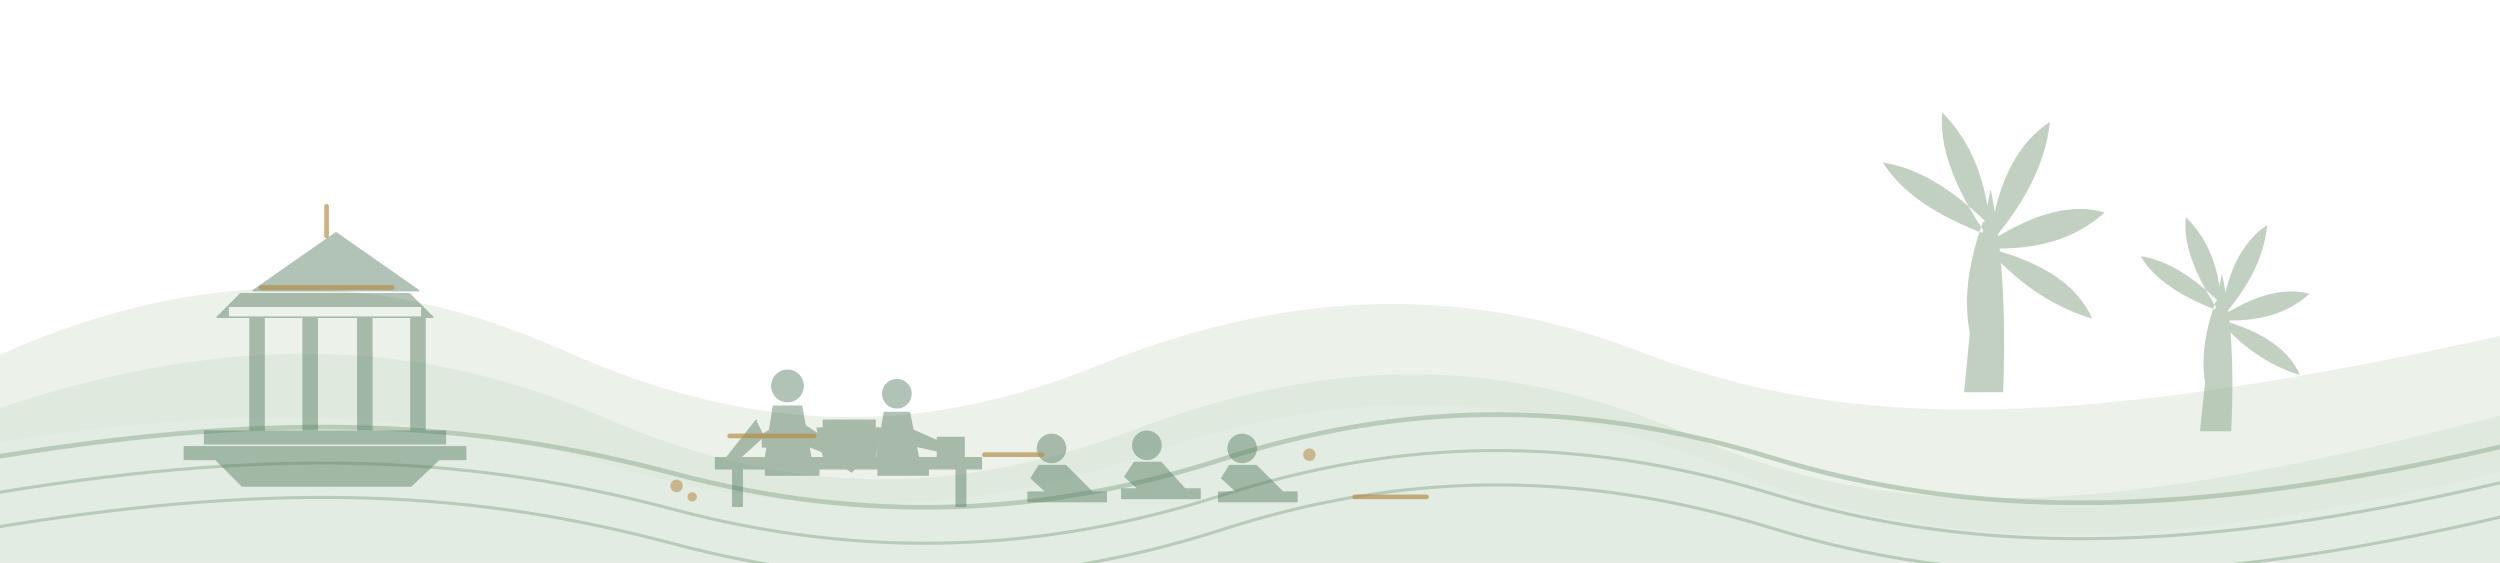
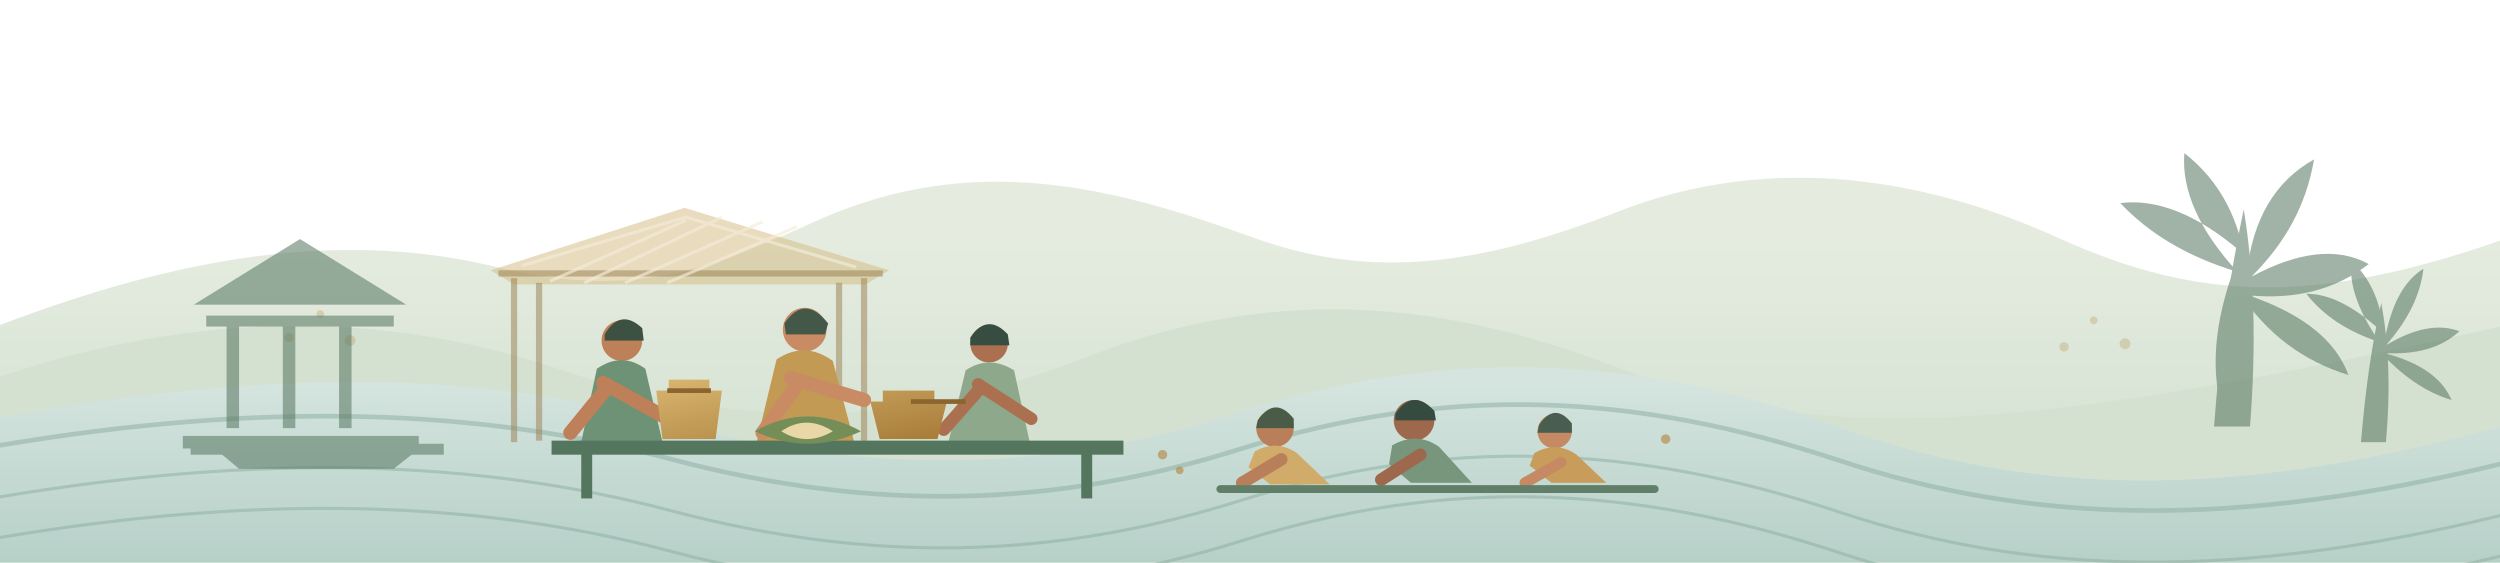
<svg xmlns="http://www.w3.org/2000/svg" viewBox="0 0 1600 360" fill="none">
-   <g opacity=".8">
-     <path fill="#e7eee3" d="M0 227c130-58 245-54 360-3 116 52 223 58 340 11 118-48 230-55 344-12 130 50 263 57 556-8v145H0V227Z" />
-     <path fill="#d7e4d5" d="M0 261c148-49 269-45 386 6 117 51 224 52 340 8 130-49 241-47 359 5 134 59 276 48 515-14v94H0v-99Z" />
-     <path fill="#dbe7dc" d="M0 283c167-26 273-19 387 14 126 37 237 33 349-7 132-47 255-38 374 12 139 58 293 48 490 0v58H0v-77Z" />
+   <defs>
+     <linearGradient id="far-bank" x1="0" y1="154" x2="0" y2="284" gradientUnits="userSpaceOnUse">
+       <stop stop-color="#e5ecdf" />
+       <stop offset="1" stop-color="#d6e3d4" />
+     </linearGradient>
+     <linearGradient id="river" x1="0" y1="244" x2="0" y2="360" gradientUnits="userSpaceOnUse">
+       <stop stop-color="#d5e4df" />
+       <stop offset="1" stop-color="#b6d0c8" />
+     </linearGradient>
+     <linearGradient id="brass" x1="0" y1="0" x2="1" y2="1">
+       <stop stop-color="#d8b66f" />
+       <stop offset="1" stop-color="#a77b38" />
+     </linearGradient>
+   </defs>
+   <path fill="url(#far-bank)" d="M0 208c113-43 215-61 314-38 83 20 126 9 207-28 103-47 195-21 281 10 77 28 147 17 232-16 101-40 202-21 285 17 89 40 163 42 281 1v127H0V208Z" />
+   <path fill="#d4e1d1" d="M0 241c125-42 246-43 360-4 122 41 223 35 334-8 115-45 223-39 338 5 124 48 239 49 568-25v151H0V241Z" />
+   <path fill="url(#river)" d="M0 267c175-31 303-30 426 3 127 34 247 33 363-5 135-44 259-38 387 8 124 45 253 47 424 0v87H0v-93Z" />
+   <g stroke="#8eb0a5" stroke-linecap="round" opacity=".54">
+     <path stroke-width="3" d="M0 285c167-28 306-24 430 9 129 34 245 31 365-7 131-41 251-36 383 8 124 41 254 43 422 2" />
+     <path stroke-width="2" d="M0 318c167-28 306-24 430 9 129 34 245 31 365-7 131-41 251-36 383 8 124 41 254 43 422 2" />
+     <path stroke-width="2" d="M0 344c167-28 306-24 430 9 129 34 245 31 365-7 131-41 251-36 383 8 124 41 254 43 422 2" />
  </g>
-   <g stroke="#a6bea7" stroke-linecap="round" opacity=".72">
-     <path stroke-width="3" d="M0 292c184-30 307-22 431 11s239 27 351-9 225-40 352-1 265 40 466-7" />
-     <path stroke-width="2" d="M0 315c184-30 307-22 431 11s239 27 351-9 225-40 352-1 265 40 466-7" />
-     <path stroke-width="2" d="M0 337c184-30 307-22 431 11s239 27 351-9 225-40 352-1 265 40 466-7" />
+   <g fill="#b48a45" opacity=".28">
+     <circle cx="185" cy="216" r="3" />
+     <circle cx="205" cy="201" r="2.5" />
+     <circle cx="224" cy="218" r="3.5" />
+     <circle cx="1321" cy="222" r="3" />
+     <circle cx="1340" cy="205" r="2.5" />
+     <circle cx="1360" cy="220" r="3.5" />
  </g>
-   <g fill="#8ea88e" opacity=".54">
-     <path d="M1257 251c5-53 9-92 17-130 7 34 10 76 8 130h-25Z" />
-     <path d="M1271 142c-26-25-47-35-66-38 12 19 34 34 66 46-21-31-30-57-28-78 19 19 29 45 31 78 5-35 18-59 38-72-3 26-15 50-36 75 27-17 51-23 71-17-19 17-43 24-74 23 35 9 57 24 66 45-26-8-48-23-69-47 9 30 8 55-4 74-10-25-10-52 3-89Z" />
-     <path d="M1408 276c4-41 8-72 14-101 6 27 8 59 6 101h-20Z" />
-     <path d="M1420 193c-20-19-36-27-50-29 9 15 26 26 50 35-16-24-23-44-21-60 15 15 22 34 23 60 4-27 14-45 29-55-2 20-11 38-27 57 21-13 39-17 54-13-14 13-33 18-56 17 26 7 43 19 50 35-20-6-37-18-53-36 7 23 6 42-3 57-8-19-8-40 2-68Z" />
+   <g fill="#53745f" opacity=".55">
+     <path d="M117 279h151v8H117zm15-77h120v7H132zm-8-7 68-42 68 42H124Z" />
+     <path d="M145 207h8v67h-8zm36 0h8v67h-8zm36 0h8v67h-8zm-95 77h162v7H122z" />
+     <path d="m135 285 18 15h99l19-15" />
+     <path d="M1417 273c4-54 10-97 19-139 7 43 8 87 4 139h-23Z" />
+     <path d="M1434 161c-28-24-54-34-77-31 18 19 42 34 75 44-24-26-36-52-34-76 23 18 36 43 40 76 4-34 18-58 43-72-5 29-18 53-40 75 30-16 55-19 75-8-21 16-46 23-77 20 35 12 56 29 64 51-29-9-52-26-70-53 7 31 3 56-11 75-8-29-4-62 12-101Z" />
+     <path d="M1511 283c3-35 7-63 13-89 5 27 6 55 3 89h-16Z" />
+     <path d="M1523 211c-18-16-33-23-47-23 11 14 26 24 47 31-14-20-20-38-18-52 13 12 20 29 21 52 4-23 12-39 25-47-2 17-10 33-24 49 18-11 34-14 47-9-12 11-28 15-48 14 23 6 37 16 43 30-17-5-32-16-46-31 6 20 5 36-3 49-7-16-6-34 3-58Z" />
  </g>
-   <g fill="#547b60" opacity=".46" stroke="#547b60" stroke-linecap="round" stroke-linejoin="round">
-     <path d="M131 276h154v8H131zm15-80h124v7H146zm-7 7h138l-15-15H154zm23-17 53-37 53 37H162Z" />
-     <path d="M160 204h9v72h-9zm34 0h9v72h-9zm35 0h9v72h-9zm34 0h9v72h-9z" />
-     <path d="M118 286h180v8H118zm20 8 17 17h108l18-17" />
-     <circle cx="504" cy="247" r="10" />
-     <path d="M495 260h18l7 39h-31zm-5 38h34v6h-34z" />
-     <path d="m510 269 29 19-3 5-32-13m-15-1-20 18-4-4 19-24" />
-     <circle cx="574" cy="252" r="9" />
-     <path d="M566 264h16l7 35h-29zm-4 34h32v6h-32z" />
-     <path d="m579 273 25 11-2 5-27-6m-13 0-17 19-4-3 14-23" />
-     <path d="M458 293h170v7H458zm11 7h6v24h-6zm143 0h6v24h-6z" />
-     <path d="M523 274h41l-4 18h-33zm4-5h33v5h-33zm73 11h17v13h-17zm-112-2 16-9 14 9v8h-30z" />
-     <circle cx="673" cy="287" r="9" />
-     <path d="M665 298h17l19 19h-29l-12-11zm-7 17h50v6h-50z" />
-     <circle cx="734" cy="285" r="9" />
-     <path d="M726 296h17l18 20h-29l-12-11zm-8 17h50v6h-50z" />
-     <circle cx="795" cy="287" r="9" />
-     <path d="M787 298h17l19 19h-29l-12-11zm-7 17h50v6h-50z" />
+   <path fill="#d2b87d" opacity=".5" d="m314 173 124-40 131 40-15 9H329l-15-9Z" />
+   <path stroke="#9b8355" stroke-width="4" opacity=".53" d="M329 178v105m224-105v105M345 181v101m192-101v101M319 175h246" />
+   <path stroke="#f5edda" stroke-width="2" opacity=".65" d="m334 170 105-31 109 32m-196 9 87-39m-65 40 88-42m-62 42 88-39m-61 39 83-36" />
+   <g stroke-linecap="round" stroke-linejoin="round">
+     <circle cx="398" cy="218" r="13" fill="#bd8058" />
+     <path d="M387 214q10-17 24-4l1 8h-25Z" fill="#3c5141" />
+     <path d="M382 236q16-11 31 0l11 47h-52l10-47Z" fill="#6d9275" />
+     <path d="m386 245 45 25m-44-20-22 27" stroke="#bd8058" stroke-width="9" />
+     <circle cx="515" cy="211" r="14" fill="#c88b63" />
+     <path d="M502 207q13-19 28 0l-2 7h-25Z" fill="#435848" />
+     <path d="M497 230q18-12 36 1l14 53h-63l13-54Z" fill="#c29a54" />
+     <path d="m506 242 47 14m-44-8-21 29" stroke="#c88b63" stroke-width="9" />
+     <circle cx="633" cy="220" r="12" fill="#aa704f" />
+     <path d="M621 216q11-16 24-2l1 7h-25Z" fill="#374d42" />
+     <path d="M618 237q15-10 31 0l10 46h-52l11-46Z" fill="#8da88a" />
+     <path d="m626 246 34 22m-34-18-22 25" stroke="#aa704f" stroke-width="8" />
  </g>
-   <g stroke="#b48a45" stroke-width="3" stroke-linecap="round" opacity=".67">
-     <path d="M467 279h54m109 12h37m200 27h46" />
-     <path d="M167 184h84m-42-52v19" />
+   <path fill="#54765f" d="M353 282h366v9H353zm19 9h7v28h-7zm320 0h7v28h-7z" />
+   <path fill="url(#brass)" d="M420 250h42l-4 31h-34l-4-31Zm8-7h26v7h-26Zm129 14h49l-6 24h-37l-6-24Zm8-7h33v7h-33Z" />
+   <path stroke="#8c642f" stroke-width="3" d="M427 250h28m128 7h35" />
+   <path fill="#758e58" d="M483 276q34-19 68 0-34 16-68 0Z" />
+   <path fill="#e9d7a7" d="M500 276q16-11 33 0-17 10-33 0Z" />
+   <g stroke-linecap="round" stroke-linejoin="round">
+     <circle cx="816" cy="274" r="12" fill="#b97f5a" />
+     <path d="M805 269q11-16 23-1v6h-24Z" fill="#4a5c47" />
+     <path d="M803 289q14-8 27 1l21 20h-38l-14-11Z" fill="#d0ab69" />
+     <path d="M820 294 795 309" stroke="#b97f5a" stroke-width="8" />
+     <circle cx="905" cy="269" r="13" fill="#9e684d" />
+     <path d="M893 265q11-17 25-2l1 6h-26Z" fill="#354b40" />
+     <path d="M891 285q16-9 30 1l21 23h-39l-14-12Z" fill="#78967b" />
+     <path d="M909 291 884 307" stroke="#9e684d" stroke-width="8" />
+     <circle cx="995" cy="276" r="11" fill="#c58a63" />
+     <path d="M985 272q10-15 21-1v6h-22Z" fill="#495e4e" />
+     <path d="M982 290q14-8 27 1l19 18h-35l-14-11Z" fill="#c89c5a" />
+     <path d="M999 296 976 309" stroke="#c58a63" stroke-width="7" />
+     <path stroke="#617e68" stroke-width="5" d="M781 313h278" />
  </g>
-   <g fill="#b48a45" opacity=".55">
-     <circle cx="433" cy="311" r="4" />
-     <circle cx="443" cy="318" r="3" />
-     <circle cx="838" cy="291" r="4" />
+   <g fill="#b48a45" opacity=".65">
+     <circle cx="744" cy="291" r="3" />
+     <circle cx="755" cy="301" r="2.5" />
+     <circle cx="1066" cy="281" r="3" />
  </g>
</svg>
